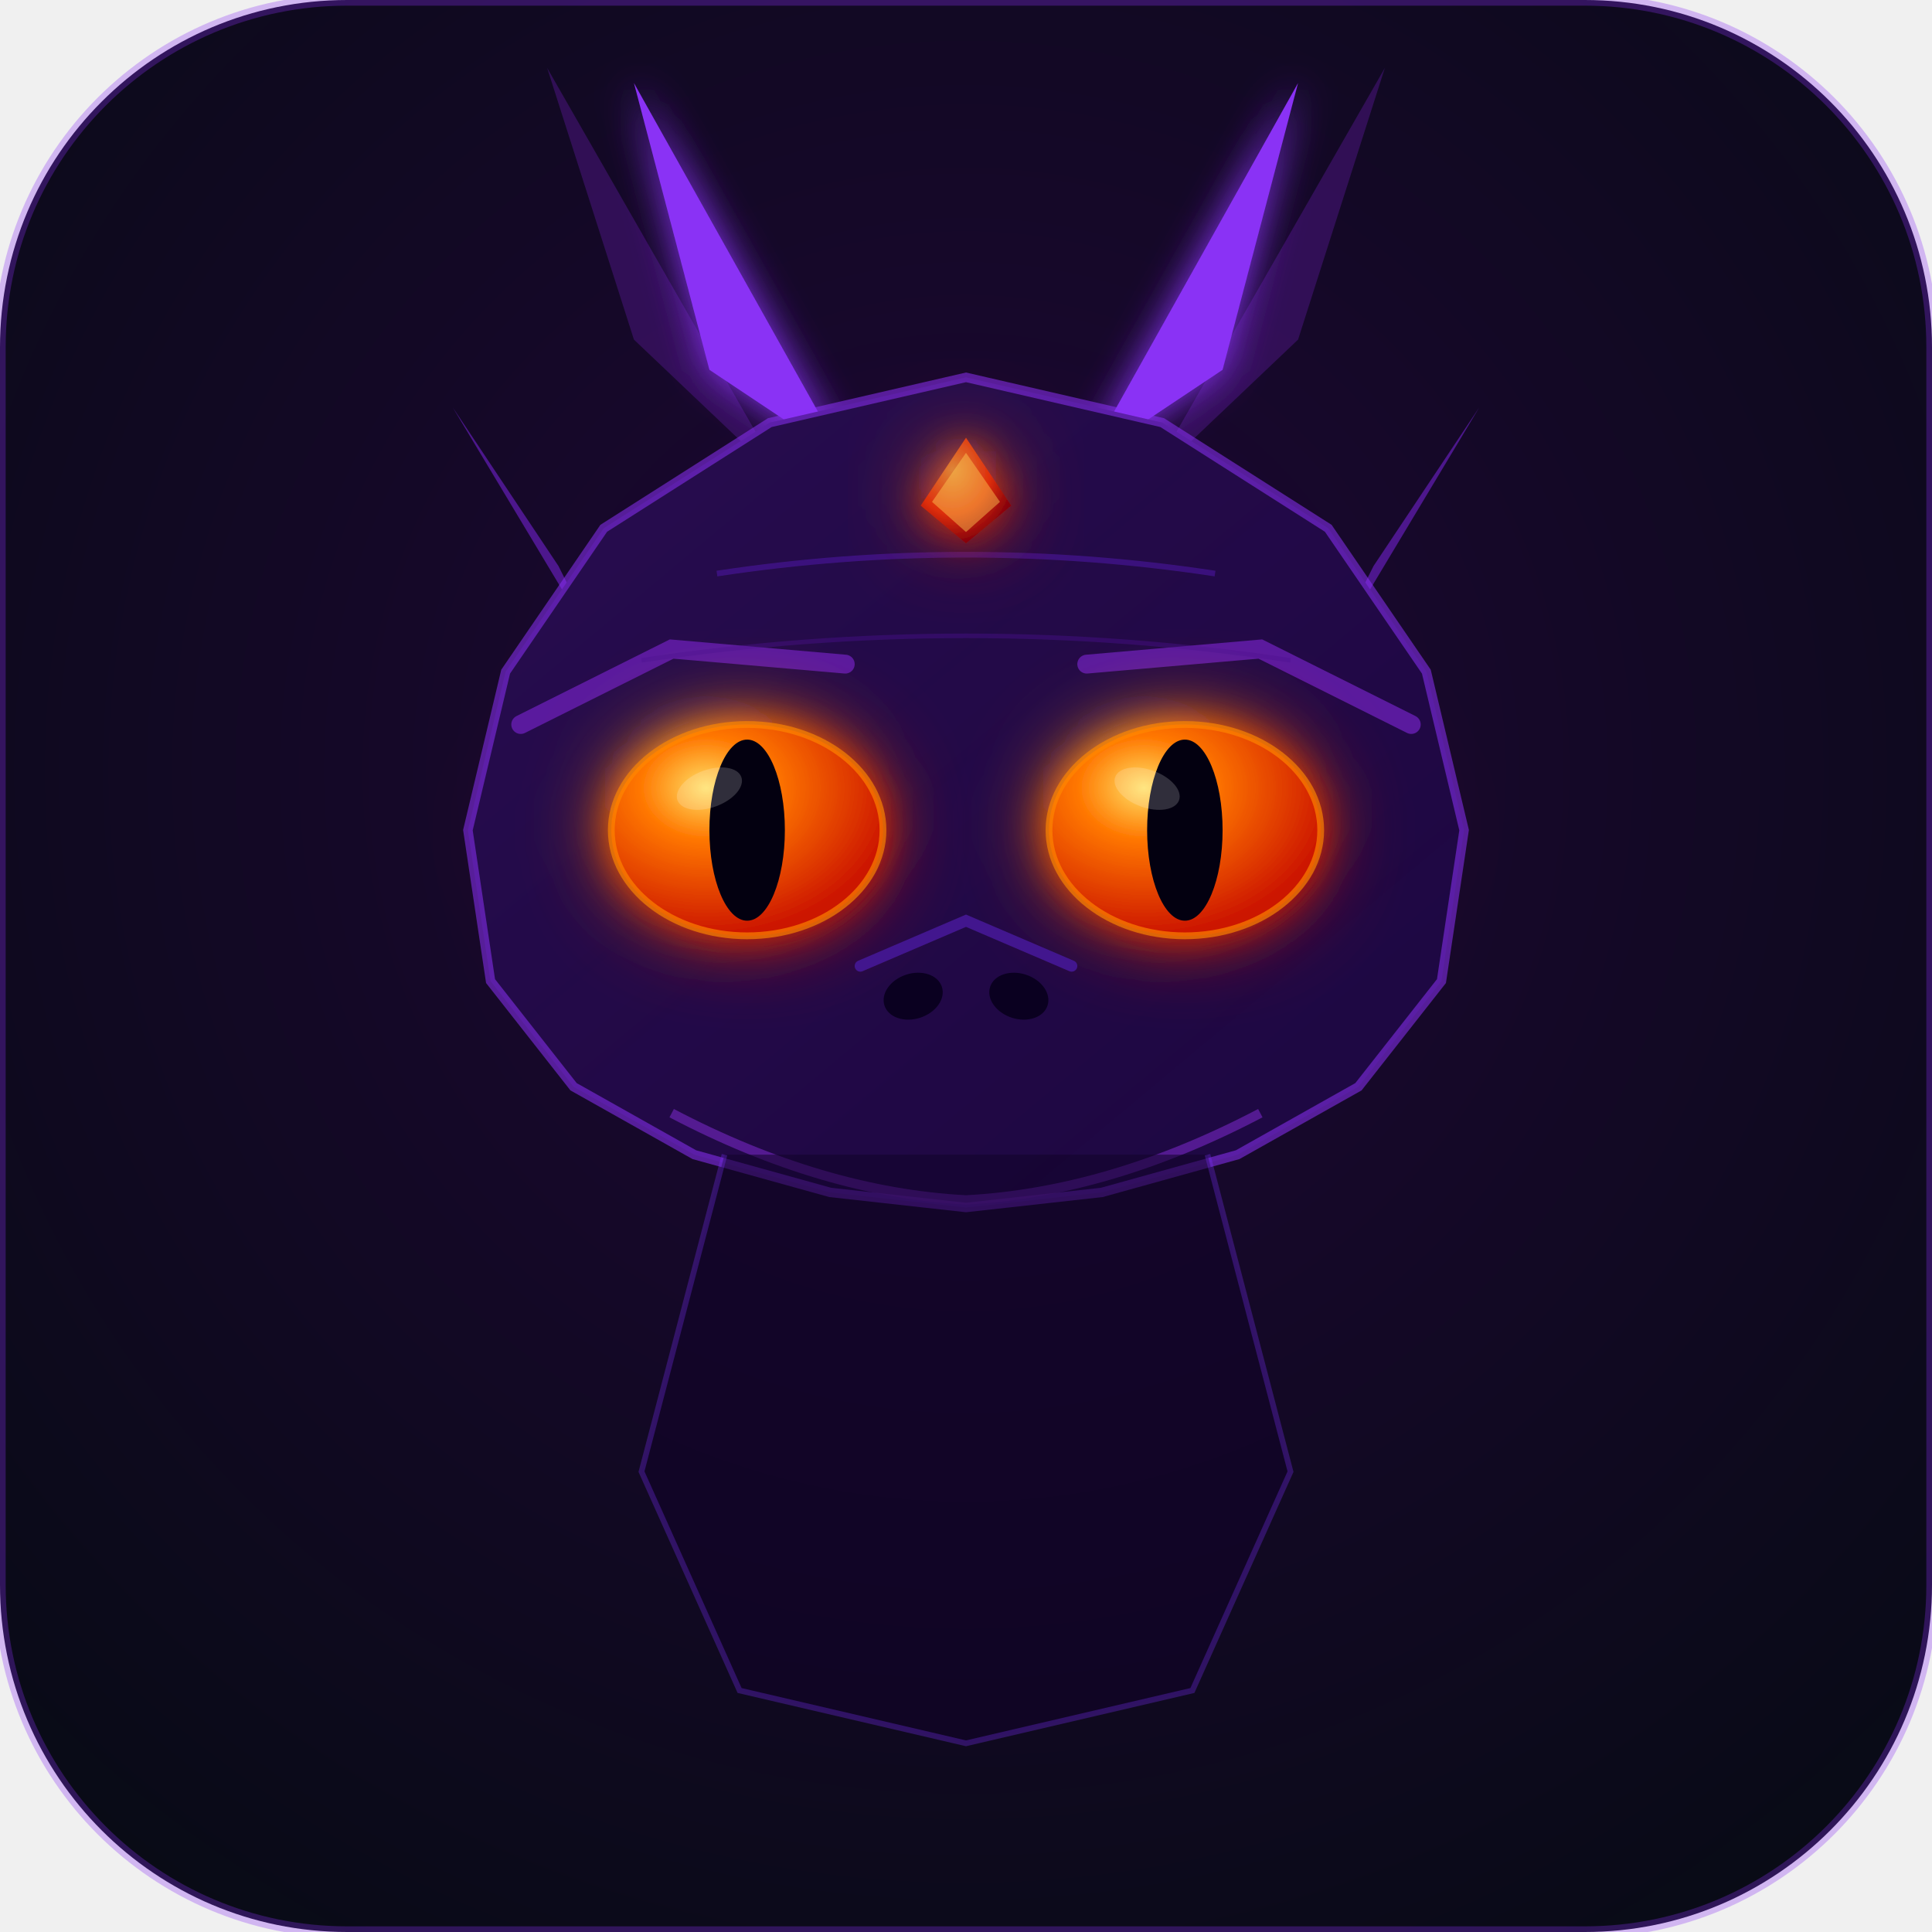
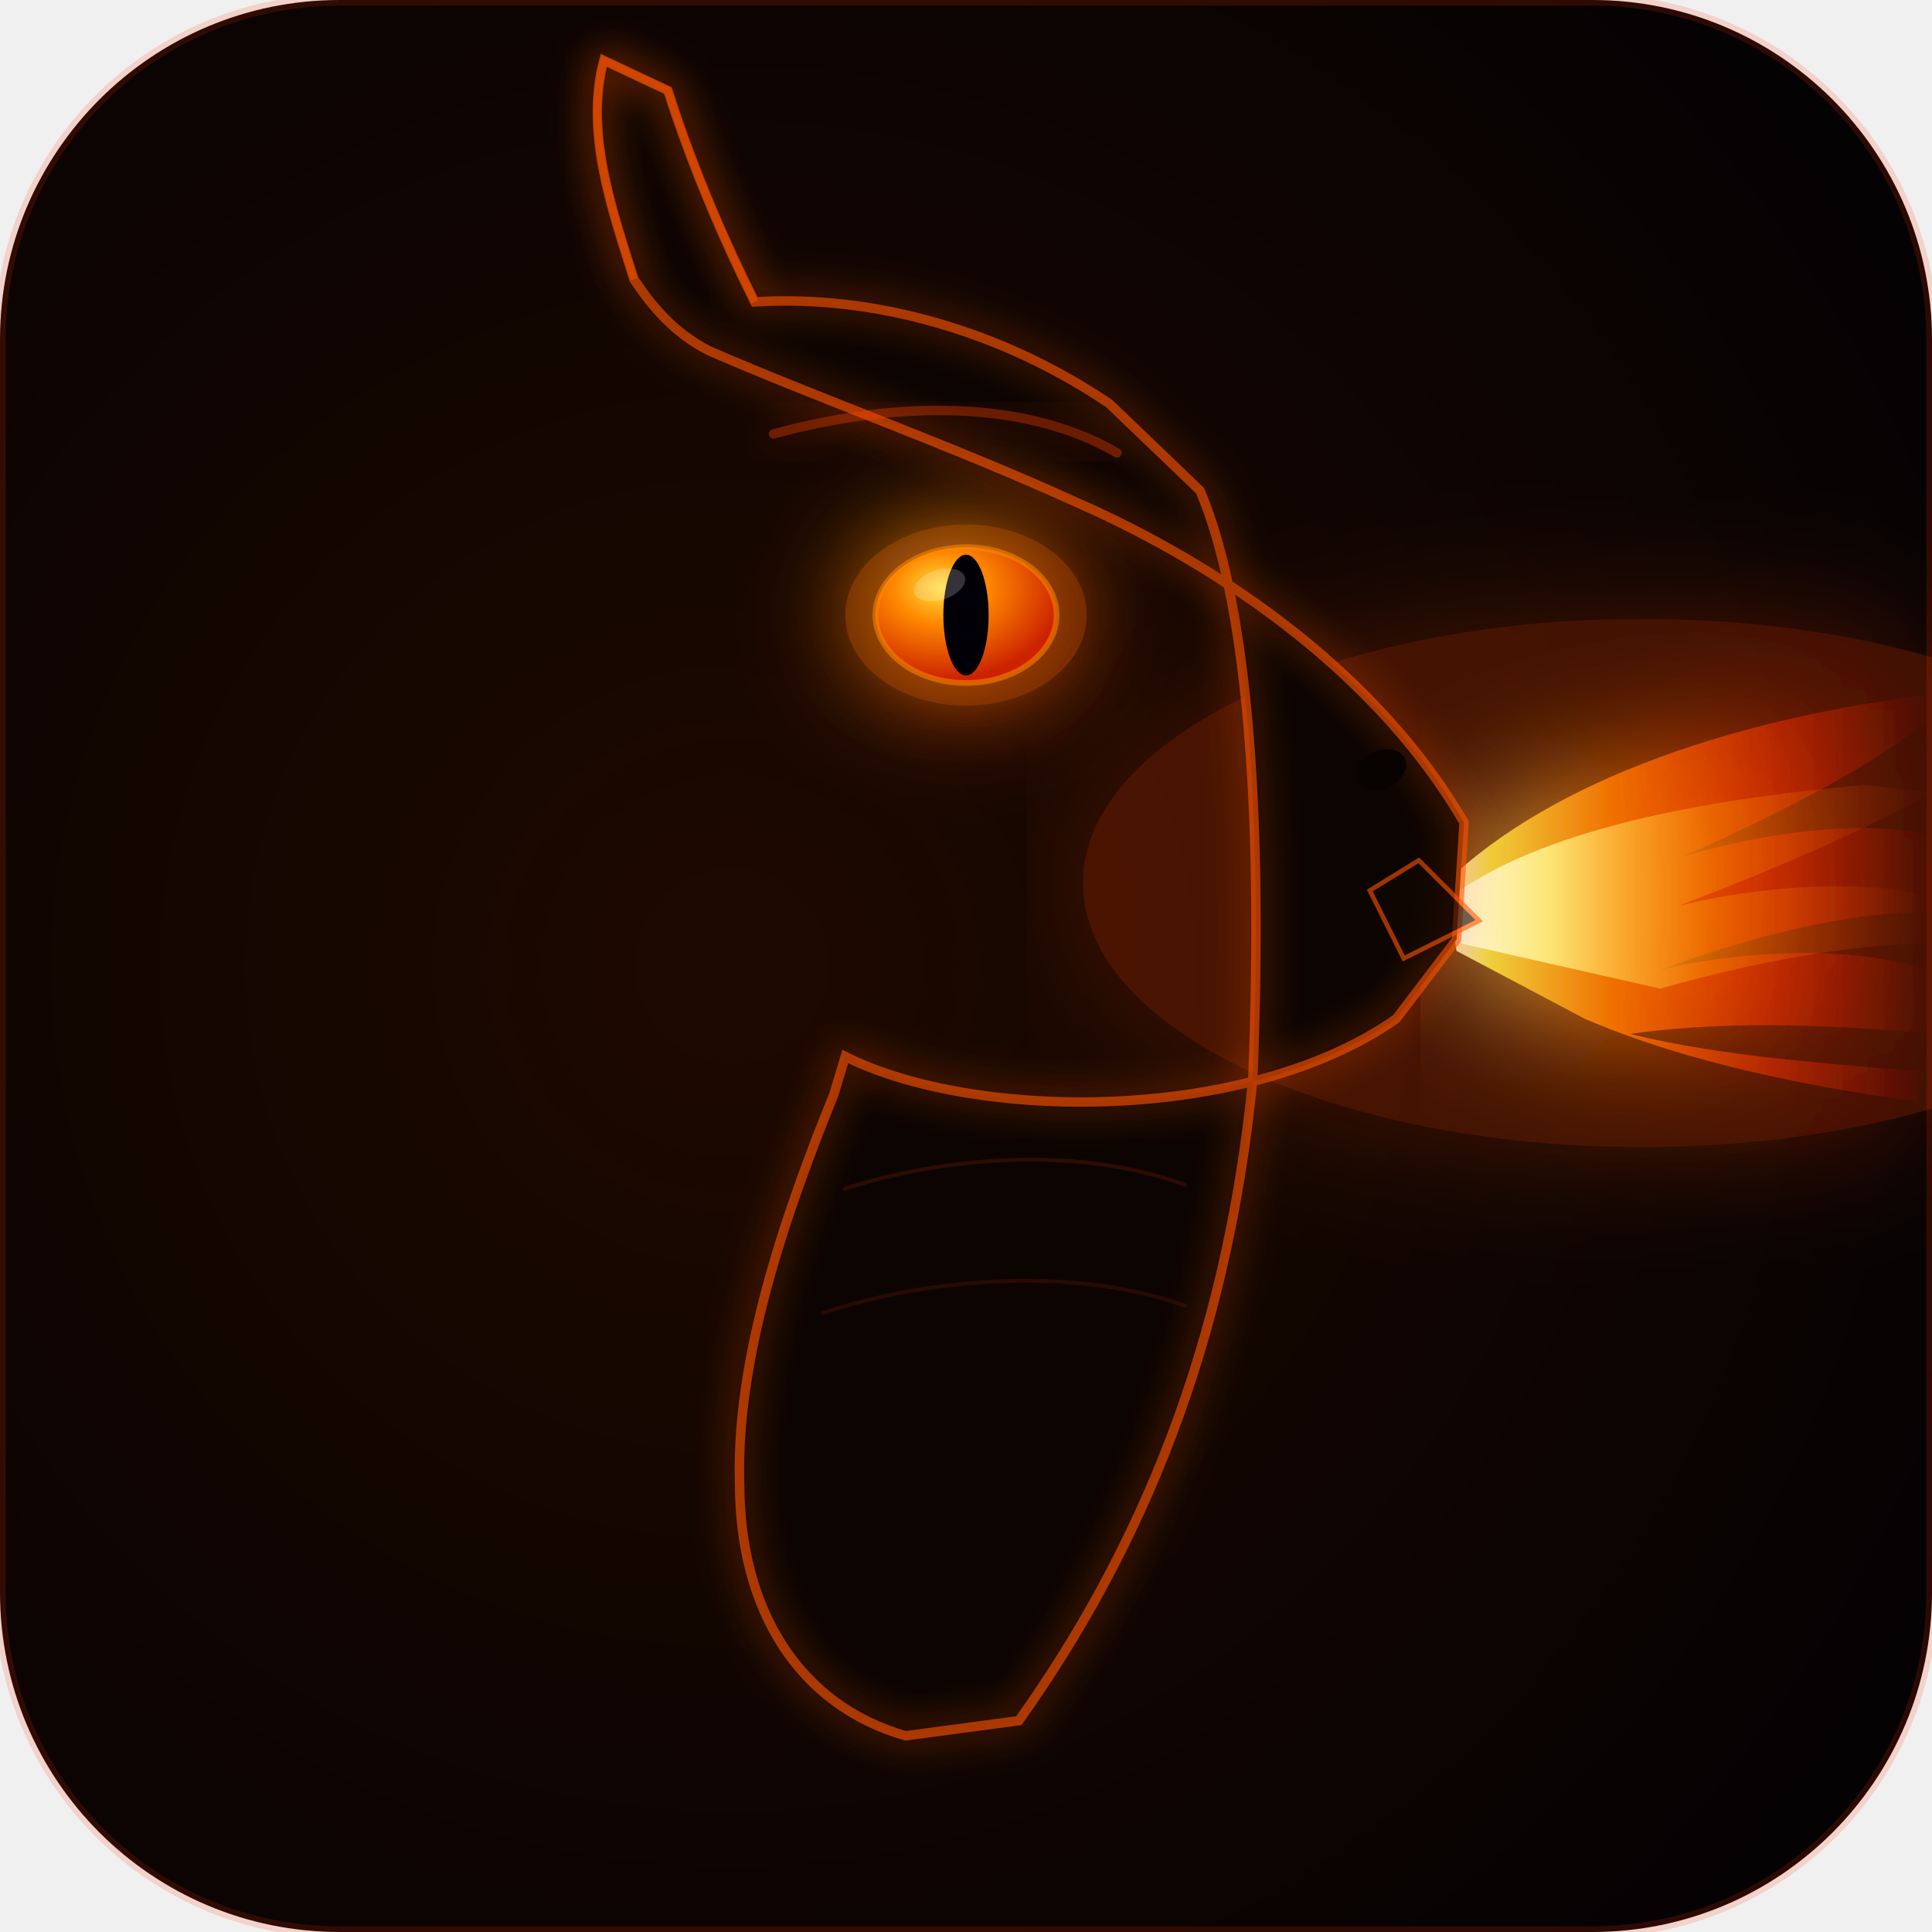
<svg xmlns="http://www.w3.org/2000/svg" viewBox="0 0 512 512">
  <defs>
-     <radialGradient id="bgGrad" cx="50%" cy="40%" r="75%">
-       <stop offset="0%" stop-color="#1e0635" />
-       <stop offset="100%" stop-color="#070b14" />
+     <radialGradient id="bg" cx="38%" cy="50%" r="70%">
+       <stop offset="0%" stop-color="#1e0900" />
+       <stop offset="100%" stop-color="#050203" />
    </radialGradient>
-     <radialGradient id="eyeR" cx="35%" cy="30%" r="70%">
-       <stop offset="0%" stop-color="#ffe066" />
-       <stop offset="35%" stop-color="#ff7700" />
-       <stop offset="100%" stop-color="#cc1500" />
+     <linearGradient id="fireGrad" x1="382" y1="0" x2="512" y2="0" gradientUnits="userSpaceOnUse">
+       <stop offset="0%" stop-color="#FFFFFF" stop-opacity="0.95" />
+       <stop offset="10%" stop-color="#FFE040" />
+       <stop offset="35%" stop-color="#FF7700" />
+       <stop offset="68%" stop-color="#FF3300" stop-opacity="0.55" />
+       <stop offset="100%" stop-color="#FF1100" stop-opacity="0" />
+     </linearGradient>
+     <linearGradient id="fireInner" x1="382" y1="0" x2="512" y2="0" gradientUnits="userSpaceOnUse">
+       <stop offset="0%" stop-color="#FFFFFF" />
+       <stop offset="22%" stop-color="#FFEE80" />
+       <stop offset="55%" stop-color="#FF9900" stop-opacity="0.44" />
+       <stop offset="100%" stop-color="#FF4400" stop-opacity="0" />
+     </linearGradient>
+     <radialGradient id="eyeG" cx="36%" cy="30%" r="68%">
+       <stop offset="0%" stop-color="#FFE040" />
+       <stop offset="38%" stop-color="#FF8800" />
+       <stop offset="100%" stop-color="#CC2200" />
    </radialGradient>
-     <radialGradient id="eyeAmbL" cx="50%" cy="50%" r="50%">
-       <stop offset="0%" stop-color="#ff5500" stop-opacity="0.55" />
-       <stop offset="100%" stop-color="#ff5500" stop-opacity="0" />
-     </radialGradient>
-     <linearGradient id="scaleGrad" x1="0%" y1="0%" x2="100%" y2="100%">
-       <stop offset="0%" stop-color="#9d45ff" stop-opacity="0.7" />
-       <stop offset="100%" stop-color="#5a10cc" stop-opacity="0.4" />
-     </linearGradient>
-     <radialGradient id="gemGrad" cx="35%" cy="30%" r="70%">
-       <stop offset="0%" stop-color="#ff9933" />
-       <stop offset="60%" stop-color="#ff3300" />
-       <stop offset="100%" stop-color="#990000" />
-     </radialGradient>
-     <filter id="glow" x="-80%" y="-80%" width="260%" height="260%">
-       <feGaussianBlur in="SourceGraphic" stdDeviation="11" result="b1" />
-       <feGaussianBlur in="SourceGraphic" stdDeviation="5" result="b2" />
+     <filter id="fireGlow" x="-5%" y="-55%" width="115%" height="210%">
+       <feGaussianBlur in="SourceGraphic" stdDeviation="18" result="b" />
      <feMerge>
-         <feMergeNode in="b1" />
-         <feMergeNode in="b2" />
+         <feMergeNode in="b" />
        <feMergeNode in="SourceGraphic" />
      </feMerge>
    </filter>
-     <filter id="softGlow" x="-40%" y="-40%" width="180%" height="180%">
+     <filter id="eyeGlow" x="-250%" y="-250%" width="600%" height="600%">
+       <feGaussianBlur in="SourceGraphic" stdDeviation="14" result="b" />
+       <feMerge>
+         <feMergeNode in="b" />
+         <feMergeNode in="SourceGraphic" />
+       </feMerge>
+     </filter>
+     <filter id="rimGlow" x="-20%" y="-20%" width="140%" height="140%">
      <feGaussianBlur in="SourceGraphic" stdDeviation="5" result="b" />
      <feMerge>
        <feMergeNode in="b" />
        <feMergeNode in="SourceGraphic" />
      </feMerge>
    </filter>
  </defs>
-   <rect width="512" height="512" rx="92" fill="url(#bgGrad)" />
-   <ellipse cx="198" cy="220" rx="68" ry="58" fill="url(#eyeAmbL)" filter="url(#glow)" />
-   <ellipse cx="314" cy="220" rx="68" ry="58" fill="url(#eyeAmbL)" filter="url(#glow)" />
-   <polygon points="168,90 145,18 208,128" fill="#3b1266" opacity="0.75" />
-   <polygon points="344,90 367,18 304,128" fill="#3b1266" opacity="0.75" />
-   <polygon points="188,98 168,22 224,122" fill="#8a30f5" filter="url(#softGlow)" />
-   <polygon points="324,98 344,22 288,122" fill="#8a30f5" filter="url(#softGlow)" />
-   <polygon points="148,150 120,108 162,178" fill="#6a1fc2" opacity="0.65" />
-   <polygon points="364,150 392,108 350,178" fill="#6a1fc2" opacity="0.65" />
-   <path d="M256,100     L308,112 L352,140 L378,178 L388,220     L382,260 L360,288 L328,306 L292,316     L256,320 L220,316 L184,306 L152,288     L130,260 L124,220 L134,178 L160,140     L204,112 Z" fill="#180636" />
-   <path d="M256,100     L308,112 L352,140 L378,178 L388,220     L382,260 L360,288 L328,306 L292,316     L256,320 L220,316 L184,306 L152,288     L130,260 L124,220 L134,178 L160,140     L204,112 Z" fill="url(#scaleGrad)" opacity="0.18" />
-   <path d="M256,100     L308,112 L352,140 L378,178 L388,220     L382,260 L360,288 L328,306 L292,316     L256,320 L220,316 L184,306 L152,288     L130,260 L124,220 L134,178 L160,140     L204,112 Z" fill="none" stroke="#8a30f5" stroke-width="2.5" opacity="0.55" />
-   <path d="M138,192 L178,172 L224,176" fill="none" stroke="#5a1a9e" stroke-width="5" stroke-linecap="round" />
-   <path d="M374,192 L334,172 L288,176" fill="none" stroke="#5a1a9e" stroke-width="5" stroke-linecap="round" />
-   <path d="M190,152 Q256,142 322,152" fill="none" stroke="#5218b0" stroke-width="1.5" opacity="0.5" />
-   <path d="M170,175 Q256,162 342,175" fill="none" stroke="#4a1090" stroke-width="1.2" opacity="0.4" />
-   <ellipse cx="198" cy="220" rx="36" ry="28" fill="url(#eyeR)" filter="url(#glow)" />
-   <ellipse cx="198" cy="220" rx="10" ry="24" fill="#030010" />
-   <ellipse cx="198" cy="220" rx="36" ry="28" fill="none" stroke="#ff8800" stroke-width="1.8" opacity="0.65" />
-   <ellipse cx="188" cy="209" rx="9" ry="5" fill="white" opacity="0.18" transform="rotate(-20 188 209)" />
-   <ellipse cx="314" cy="220" rx="36" ry="28" fill="url(#eyeR)" filter="url(#glow)" />
-   <ellipse cx="314" cy="220" rx="10" ry="24" fill="#030010" />
-   <ellipse cx="314" cy="220" rx="36" ry="28" fill="none" stroke="#ff8800" stroke-width="1.8" opacity="0.65" />
-   <ellipse cx="304" cy="209" rx="9" ry="5" fill="white" opacity="0.18" transform="rotate(20 304 209)" />
-   <path d="M228,256 L256,244 L284,256" fill="none" stroke="#42168e" stroke-width="3" stroke-linecap="round" />
-   <ellipse cx="242" cy="264" rx="8" ry="6" fill="#0a0020" transform="rotate(-18 242 264)" />
-   <ellipse cx="270" cy="264" rx="8" ry="6" fill="#0a0020" transform="rotate(18 270 264)" />
-   <path d="M178,295 Q218,316 256,318 Q294,316 334,295" fill="none" stroke="#6a22b0" stroke-width="2.5" opacity="0.7" />
-   <path d="M192,306 L170,390 L196,448 L256,462 L316,448 L342,390 L320,306" fill="#110228" opacity="0.55" />
-   <path d="M192,306 L170,390 L196,448 L256,462 L316,448 L342,390 L320,306" fill="none" stroke="#7B2FFF" stroke-width="1.5" opacity="0.30" />
-   <polygon points="256,116 268,134 256,144 244,134" fill="url(#gemGrad)" filter="url(#glow)" opacity="0.85" />
-   <polygon points="256,120 265,133 256,141 247,133" fill="#ffcc55" opacity="0.45" />
-   <rect width="512" height="512" rx="92" fill="none" stroke="#8a30f5" stroke-width="3" opacity="0.30" />
+   <rect width="512" height="512" rx="90" fill="url(#bg)" />
+   <ellipse cx="435" cy="234" rx="148" ry="70" fill="#FF4400" opacity="0.22" filter="url(#fireGlow)" />
+   <path d="     M 383,234     C 412,206 462,190 512,184 L 512,190     C 498,202 473,215 446,227     C 476,218 504,218 512,222 L 512,242     C 494,241 467,247 440,257     C 470,250 500,252 512,258 L 512,274     C 490,272 460,270 432,274     C 456,280 486,282 510,284 L 508,292     C 480,288 448,282 420,270     L 386,252 Z   " fill="url(#fireGrad)" filter="url(#fireGlow)" opacity="0.92" />
+   <path d="     M 384,238     C 408,220 450,212 494,208 L 512,210     C 498,218 474,229 445,240     C 474,233 502,234 512,238 L 512,250     C 494,250 468,254 440,262     L 387,250 Z   " fill="url(#fireInner)" opacity="0.88" />
+   <path id="head" d="     M 388,218     C 366,180 326,151 285,133     C 252,118 218,106 188,93     C 178,88 172,80 168,74     C 162,55 155,35 160,16     L 177,24     C 184,46 193,66 200,80     C 232,78 266,88 294,107 L 318,130     C 330,158 335,212 332,286     C 325,357 302,411 270,456     L 240,460     C 212,452 196,427 196,393     C 195,360 208,322 221,290 L 224,280     C 258,297 330,298 370,270 L 386,249     Z   " fill="#0c0401" />
+   <path d="     M 388,218     C 366,180 326,151 285,133     C 252,118 218,106 188,93     C 178,88 172,80 168,74     C 162,55 155,35 160,16     L 177,24     C 184,46 193,66 200,80     C 232,78 266,88 294,107 L 318,130     C 330,158 335,212 332,286     C 325,357 302,411 270,456     L 240,460     C 212,452 196,427 196,393     C 195,360 208,322 221,290 L 224,280     C 258,297 330,298 370,270 L 386,249     Z   " fill="none" stroke="#FF5500" stroke-width="2.5" opacity="0.65" filter="url(#rimGlow)" />
+   <path d="M 168,74 C 162,55 155,35 160,16 L 177,24 C 184,46 193,66 200,80" fill="none" stroke="#FF5500" stroke-width="2" opacity="0.45" filter="url(#rimGlow)" />
+   <path d="M 205,115 C 238,106 272,106 296,120" fill="none" stroke="#FF4400" stroke-width="2.5" stroke-linecap="round" opacity="0.38" filter="url(#rimGlow)" />
+   <path d="M 376,228 L 392,244 L 372,254 L 363,236 Z" fill="#120601" stroke="#FF5500" stroke-width="1.2" opacity="0.60" />
+   <ellipse cx="256" cy="163" rx="32" ry="24" fill="#FF6600" opacity="0.32" filter="url(#eyeGlow)" />
+   <ellipse cx="256" cy="163" rx="24" ry="18" fill="url(#eyeG)" filter="url(#eyeGlow)" />
+   <ellipse cx="256" cy="163" rx="6" ry="16" fill="#020006" />
+   <ellipse cx="249" cy="155" rx="7" ry="4" fill="white" opacity="0.20" transform="rotate(-18 249 155)" />
+   <ellipse cx="256" cy="163" rx="24" ry="18" fill="none" stroke="#FF8800" stroke-width="1.5" opacity="0.55" />
+   <ellipse cx="366" cy="204" rx="7" ry="5" fill="#080200" transform="rotate(-25 366 204)" />
+   <path d="M 224,315 C 252,306 287,304 314,314" fill="none" stroke="#FF4400" stroke-width="1" opacity="0.14" stroke-linecap="round" />
+   <path d="M 218,348 C 248,338 286,336 314,346" fill="none" stroke="#FF4400" stroke-width="1" opacity="0.11" stroke-linecap="round" />
+   <rect width="512" height="512" rx="90" fill="none" stroke="#FF3300" stroke-width="3" opacity="0.16" />
</svg>
